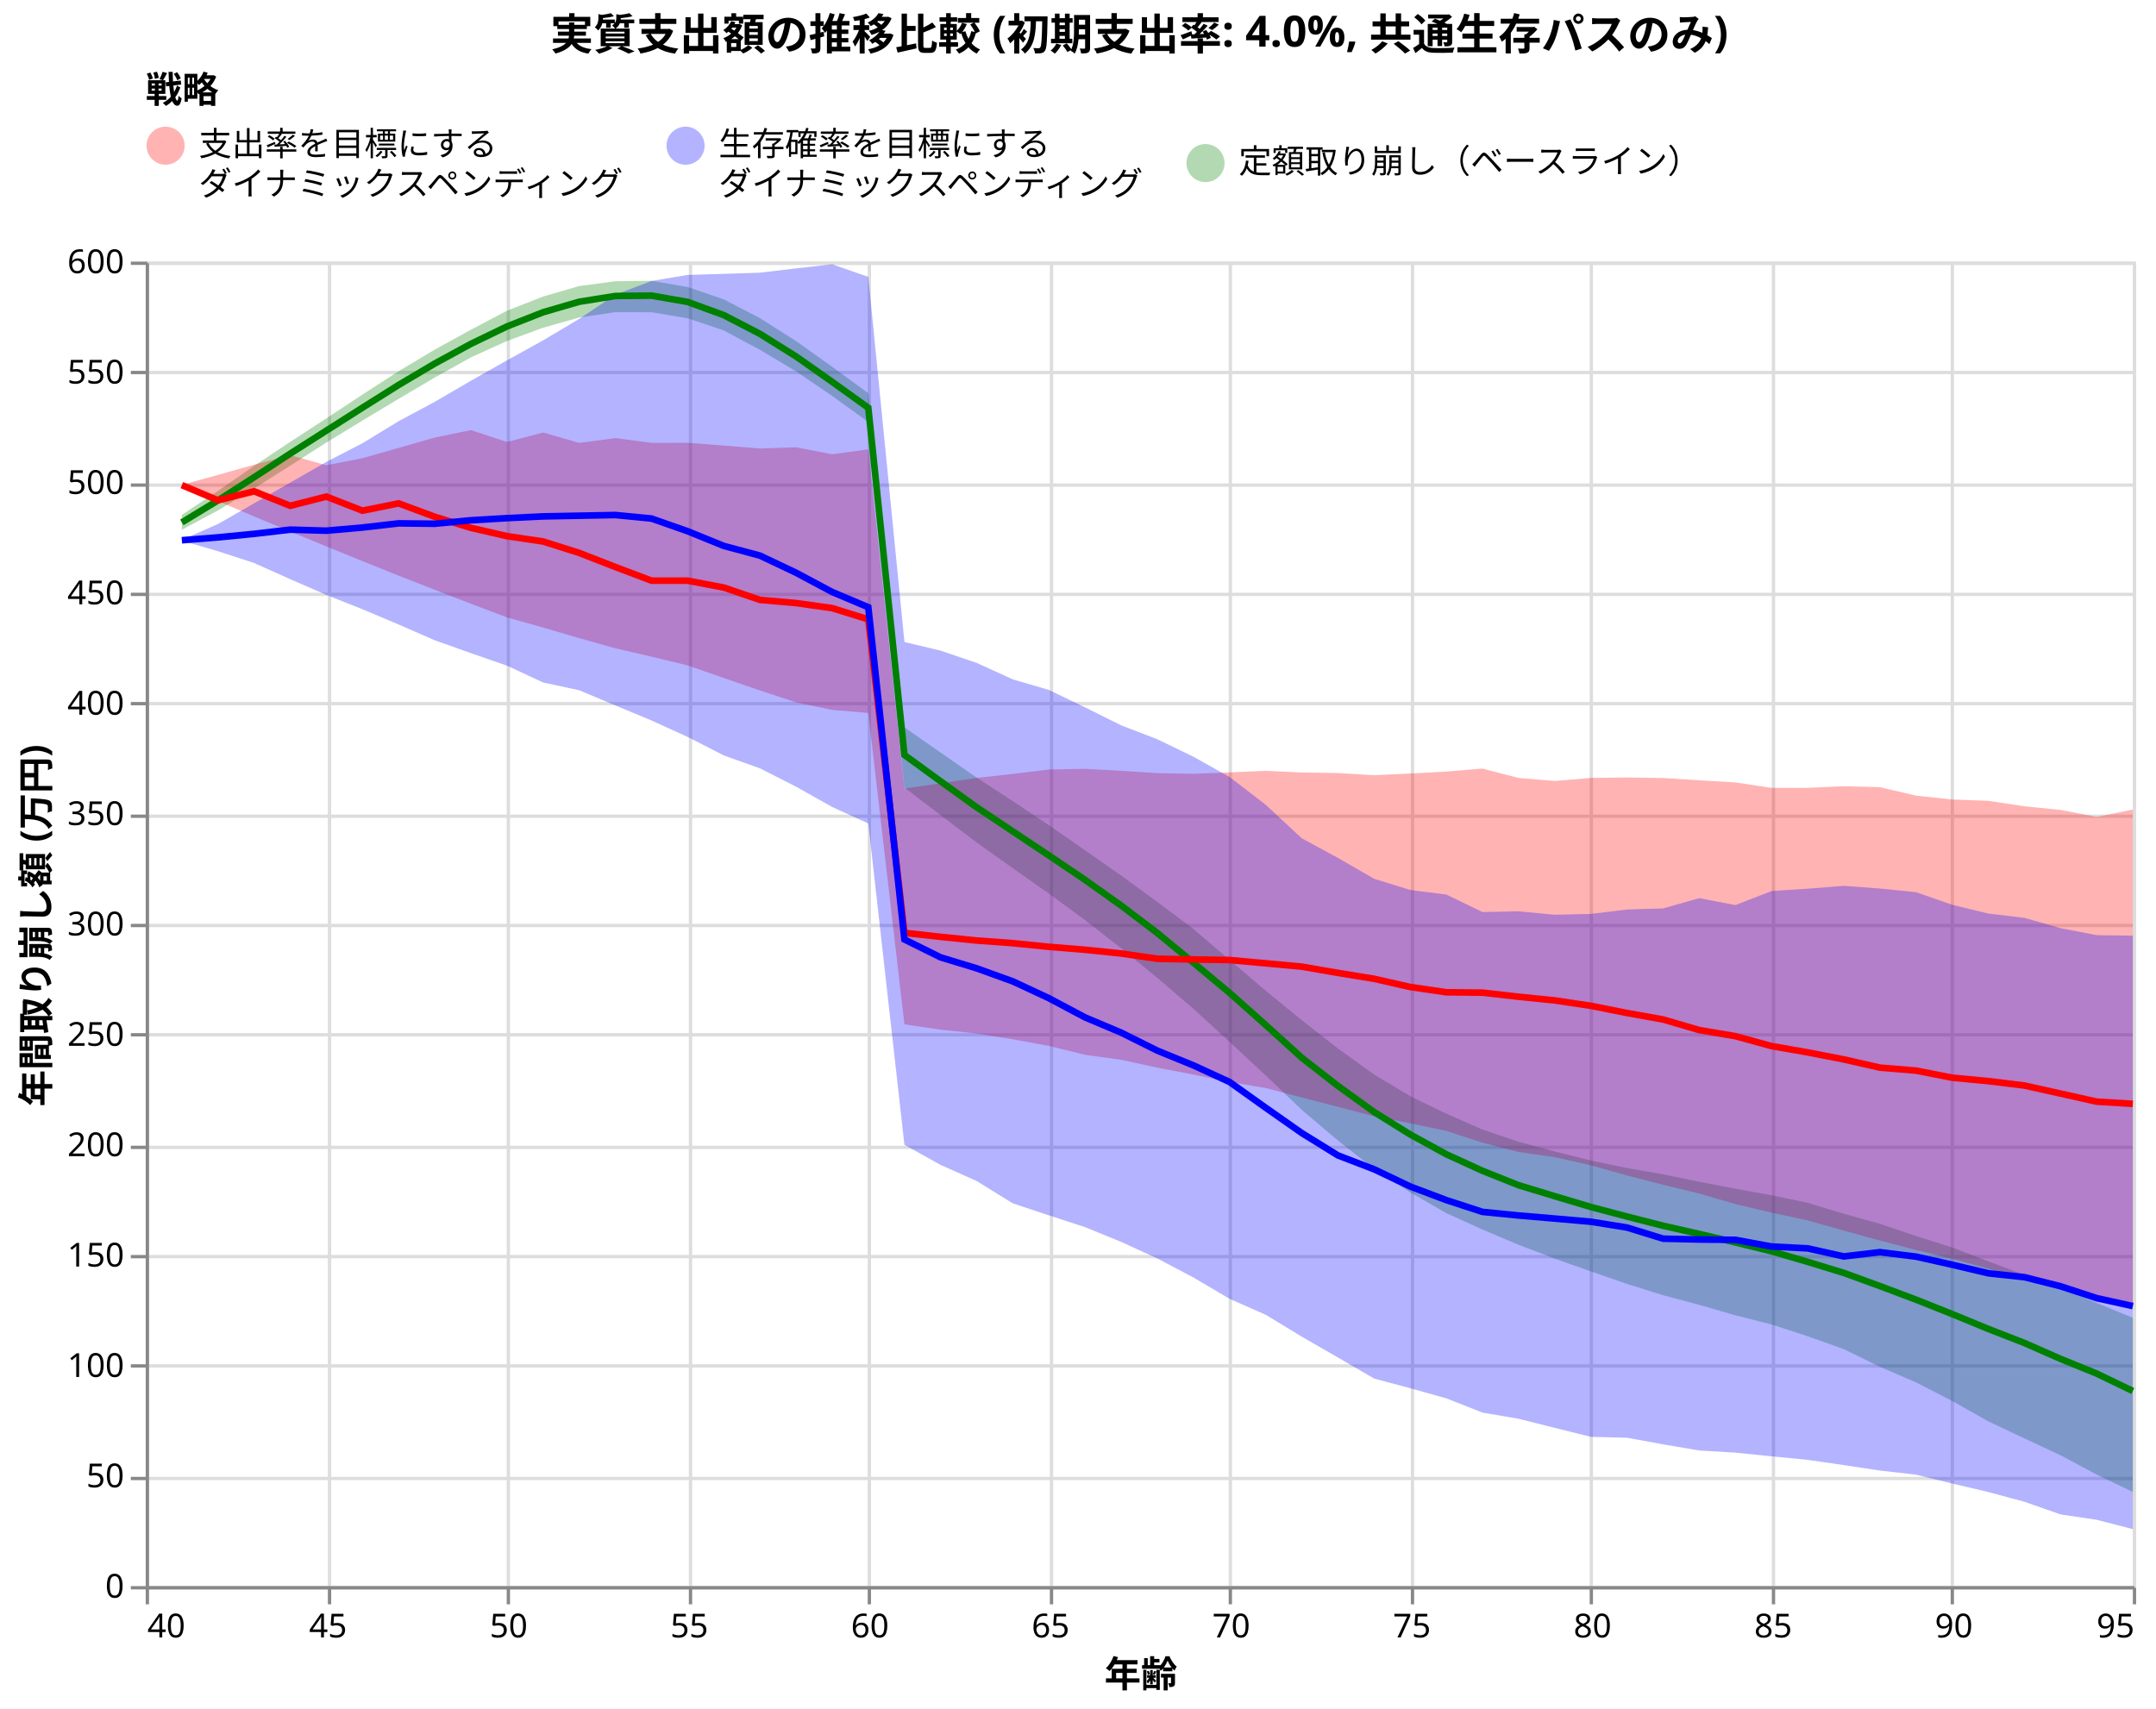
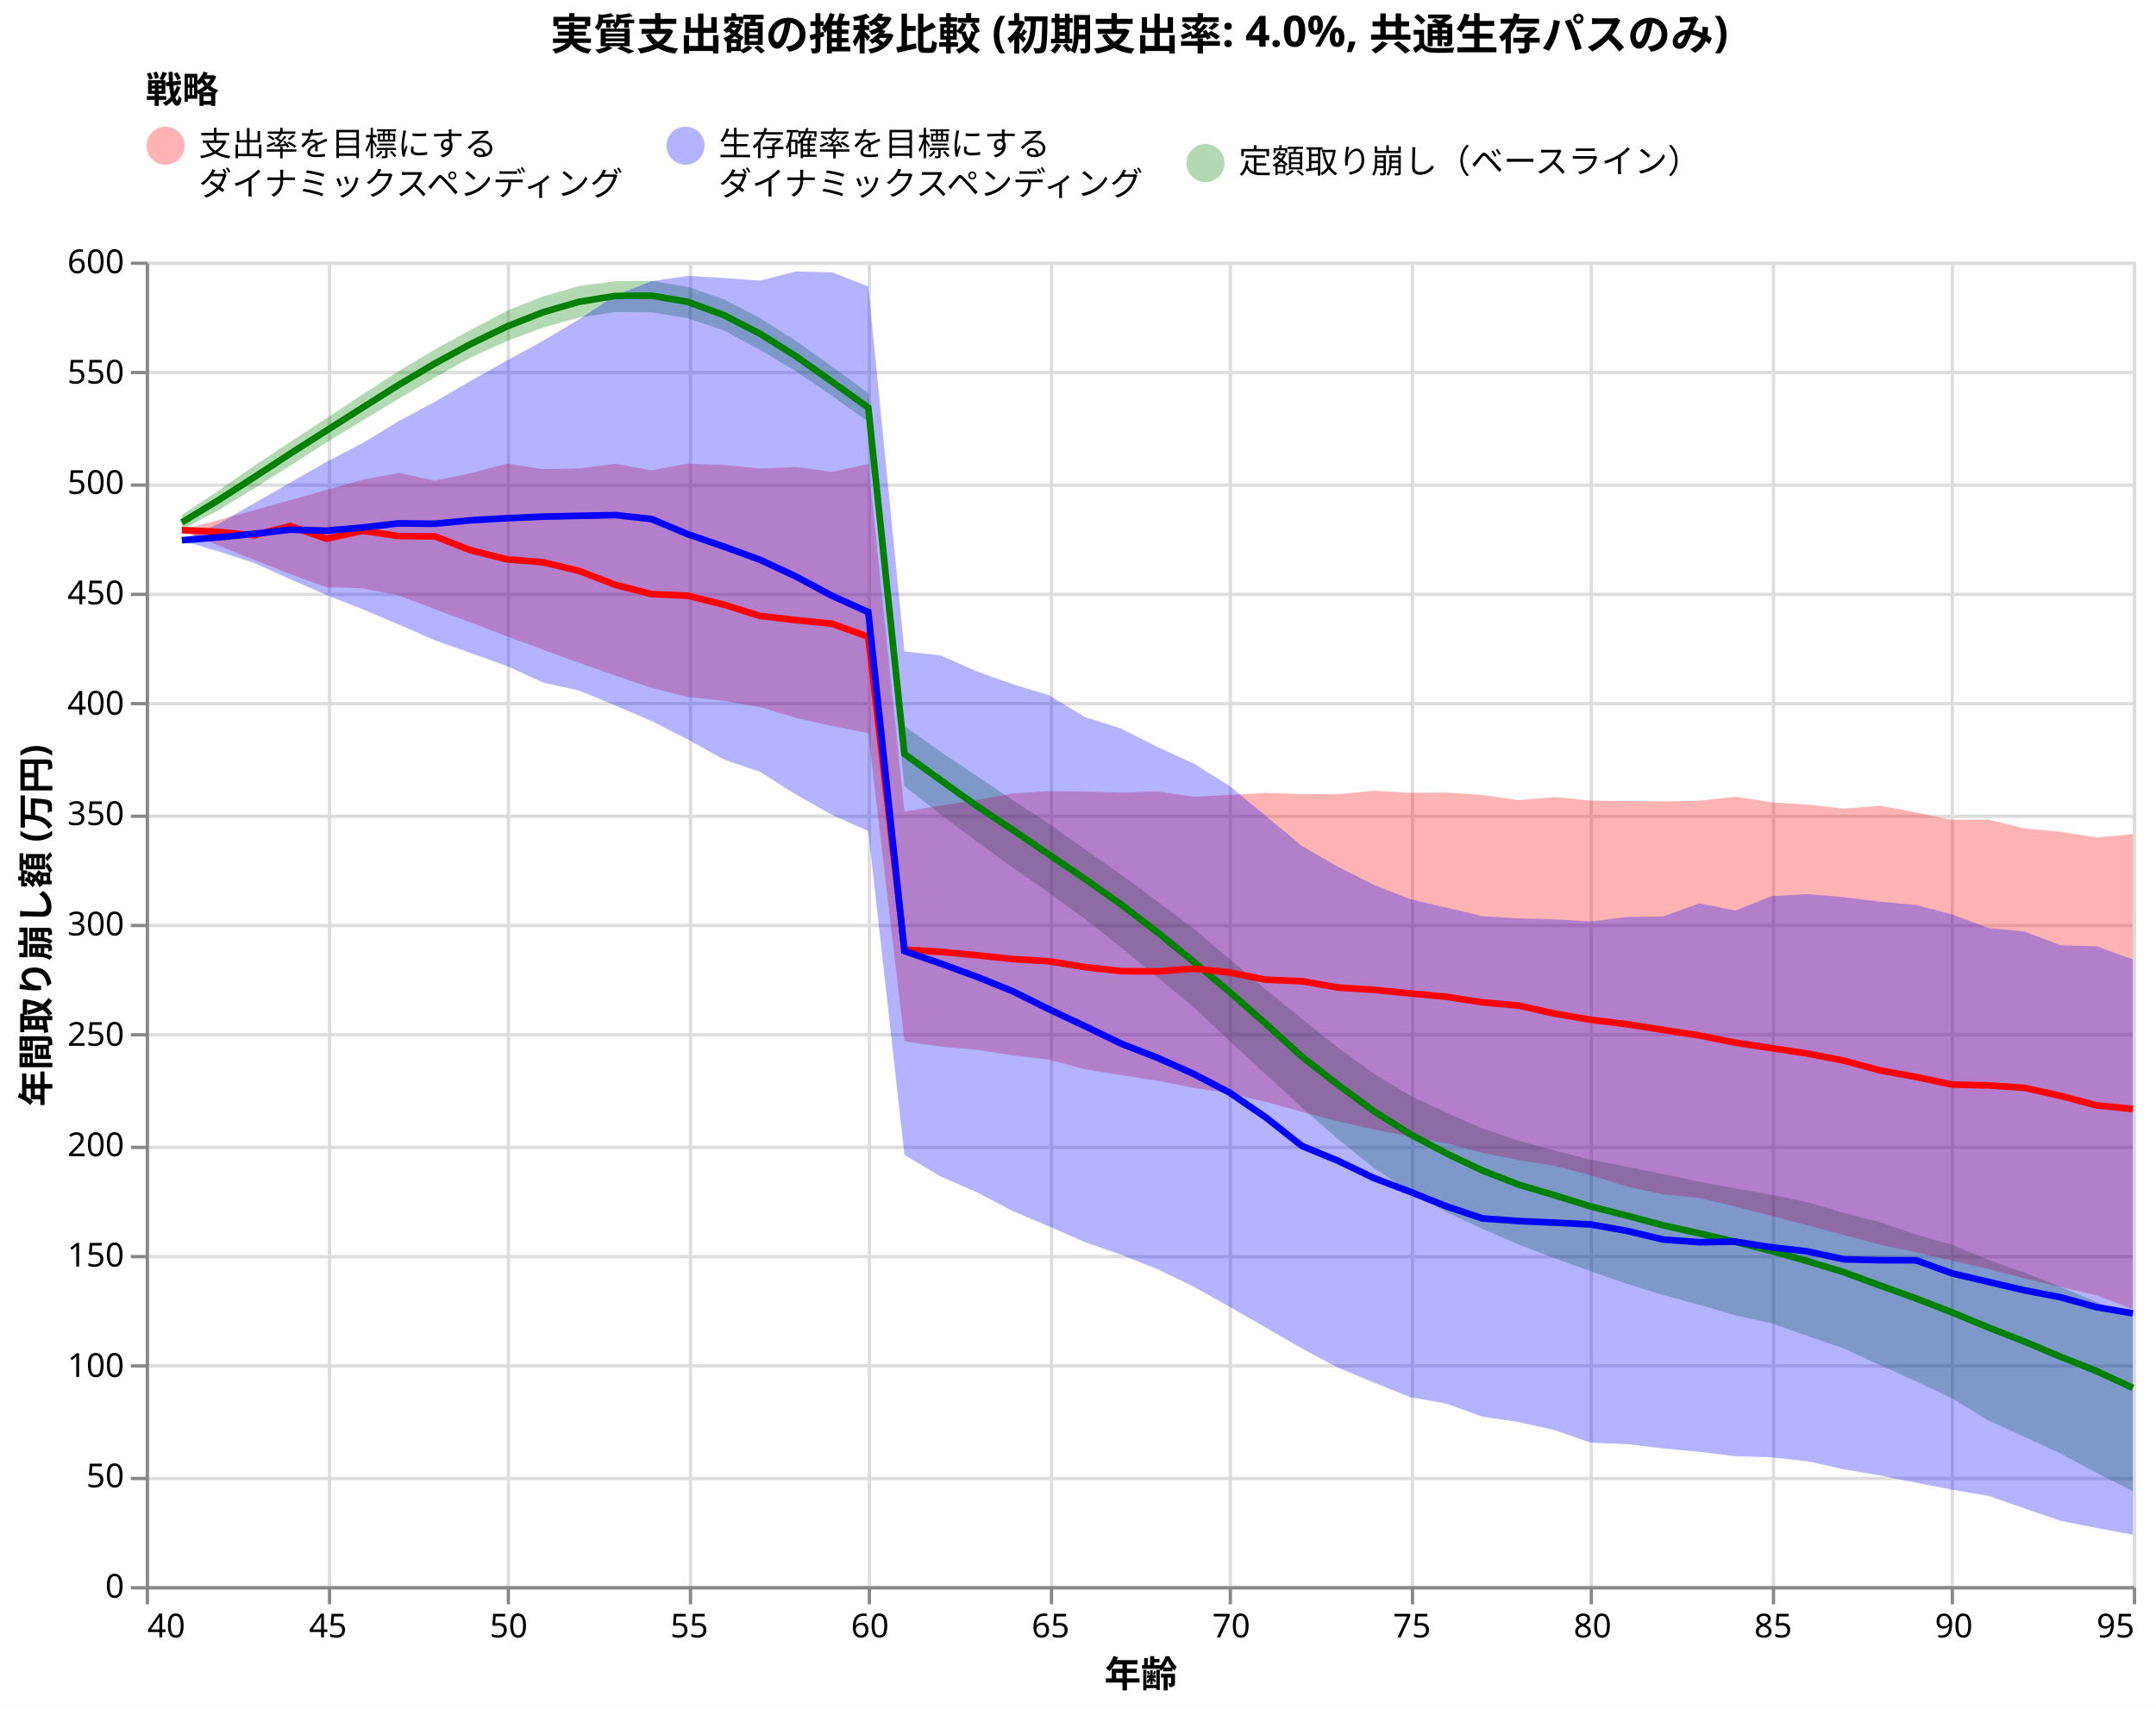
<svg xmlns="http://www.w3.org/2000/svg" version="1.1" class="marks" width="651" height="516" viewBox="0 0 651 516">
  <rect width="651" height="516" fill="white" />
  <g fill="none" stroke-miterlimit="10" transform="translate(44,79)">
    <g class="mark-group role-frame root" role="graphics-object" aria-roledescription="group mark container">
      <g transform="translate(0,0)">
        <path class="background" aria-hidden="true" d="M0.5,0.5h600v400h-600Z" stroke="#ddd" />
        <g>
          <g class="mark-group role-axis" aria-hidden="true">
            <g transform="translate(0.5,400.5)">
              <path class="background" aria-hidden="true" d="M0,0h0v0h0Z" pointer-events="none" />
              <g>
                <g class="mark-rule role-axis-grid" pointer-events="none">
                  <line transform="translate(0,-400)" x2="0" y2="400" stroke="#ddd" stroke-width="1" opacity="1" />
                  <line transform="translate(55,-400)" x2="0" y2="400" stroke="#ddd" stroke-width="1" opacity="1" />
                  <line transform="translate(109,-400)" x2="0" y2="400" stroke="#ddd" stroke-width="1" opacity="1" />
                  <line transform="translate(164,-400)" x2="0" y2="400" stroke="#ddd" stroke-width="1" opacity="1" />
                  <line transform="translate(218,-400)" x2="0" y2="400" stroke="#ddd" stroke-width="1" opacity="1" />
                  <line transform="translate(273,-400)" x2="0" y2="400" stroke="#ddd" stroke-width="1" opacity="1" />
                  <line transform="translate(327,-400)" x2="0" y2="400" stroke="#ddd" stroke-width="1" opacity="1" />
                  <line transform="translate(382,-400)" x2="0" y2="400" stroke="#ddd" stroke-width="1" opacity="1" />
                  <line transform="translate(436,-400)" x2="0" y2="400" stroke="#ddd" stroke-width="1" opacity="1" />
                  <line transform="translate(491,-400)" x2="0" y2="400" stroke="#ddd" stroke-width="1" opacity="1" />
                  <line transform="translate(545,-400)" x2="0" y2="400" stroke="#ddd" stroke-width="1" opacity="1" />
                  <line transform="translate(600,-400)" x2="0" y2="400" stroke="#ddd" stroke-width="1" opacity="1" />
                </g>
              </g>
              <path class="foreground" aria-hidden="true" d="" pointer-events="none" display="none" />
            </g>
          </g>
          <g class="mark-group role-axis" aria-hidden="true">
            <g transform="translate(0.5,0.5)">
              <path class="background" aria-hidden="true" d="M0,0h0v0h0Z" pointer-events="none" />
              <g>
                <g class="mark-rule role-axis-grid" pointer-events="none">
                  <line transform="translate(0,400)" x2="600" y2="0" stroke="#ddd" stroke-width="1" opacity="1" />
                  <line transform="translate(0,367)" x2="600" y2="0" stroke="#ddd" stroke-width="1" opacity="1" />
                  <line transform="translate(0,333)" x2="600" y2="0" stroke="#ddd" stroke-width="1" opacity="1" />
                  <line transform="translate(0,300)" x2="600" y2="0" stroke="#ddd" stroke-width="1" opacity="1" />
                  <line transform="translate(0,267)" x2="600" y2="0" stroke="#ddd" stroke-width="1" opacity="1" />
                  <line transform="translate(0,233)" x2="600" y2="0" stroke="#ddd" stroke-width="1" opacity="1" />
                  <line transform="translate(0,200)" x2="600" y2="0" stroke="#ddd" stroke-width="1" opacity="1" />
                  <line transform="translate(0,167)" x2="600" y2="0" stroke="#ddd" stroke-width="1" opacity="1" />
                  <line transform="translate(0,133)" x2="600" y2="0" stroke="#ddd" stroke-width="1" opacity="1" />
                  <line transform="translate(0,100)" x2="600" y2="0" stroke="#ddd" stroke-width="1" opacity="1" />
                  <line transform="translate(0,67)" x2="600" y2="0" stroke="#ddd" stroke-width="1" opacity="1" />
                  <line transform="translate(0,33)" x2="600" y2="0" stroke="#ddd" stroke-width="1" opacity="1" />
                  <line transform="translate(0,0)" x2="600" y2="0" stroke="#ddd" stroke-width="1" opacity="1" />
                </g>
              </g>
              <path class="foreground" aria-hidden="true" d="" pointer-events="none" display="none" />
            </g>
          </g>
          <g class="mark-group role-axis" role="graphics-symbol" aria-roledescription="axis" aria-label="X-axis titled '年齢' for a linear scale with values from 40 to 95">
            <g transform="translate(0.5,400.5)">
              <path class="background" aria-hidden="true" d="M0,0h0v0h0Z" pointer-events="none" />
              <g>
                <g class="mark-rule role-axis-tick" pointer-events="none">
                  <line transform="translate(0,0)" x2="0" y2="5" stroke="#888" stroke-width="1" opacity="1" />
                  <line transform="translate(55,0)" x2="0" y2="5" stroke="#888" stroke-width="1" opacity="1" />
                  <line transform="translate(109,0)" x2="0" y2="5" stroke="#888" stroke-width="1" opacity="1" />
                  <line transform="translate(164,0)" x2="0" y2="5" stroke="#888" stroke-width="1" opacity="1" />
                  <line transform="translate(218,0)" x2="0" y2="5" stroke="#888" stroke-width="1" opacity="1" />
                  <line transform="translate(273,0)" x2="0" y2="5" stroke="#888" stroke-width="1" opacity="1" />
                  <line transform="translate(327,0)" x2="0" y2="5" stroke="#888" stroke-width="1" opacity="1" />
                  <line transform="translate(382,0)" x2="0" y2="5" stroke="#888" stroke-width="1" opacity="1" />
                  <line transform="translate(436,0)" x2="0" y2="5" stroke="#888" stroke-width="1" opacity="1" />
                  <line transform="translate(491,0)" x2="0" y2="5" stroke="#888" stroke-width="1" opacity="1" />
                  <line transform="translate(545,0)" x2="0" y2="5" stroke="#888" stroke-width="1" opacity="1" />
                  <line transform="translate(600,0)" x2="0" y2="5" stroke="#888" stroke-width="1" opacity="1" />
                </g>
                <g class="mark-text role-axis-label" pointer-events="none">
                  <text text-anchor="start" transform="translate(0,15)" font-family="sans-serif" font-size="10px" fill="#000" opacity="1">40</text>
                  <text text-anchor="middle" transform="translate(54.54545,15)" font-family="sans-serif" font-size="10px" fill="#000" opacity="1">45</text>
                  <text text-anchor="middle" transform="translate(109.0909,15)" font-family="sans-serif" font-size="10px" fill="#000" opacity="1">50</text>
                  <text text-anchor="middle" transform="translate(163.6364,15)" font-family="sans-serif" font-size="10px" fill="#000" opacity="1">55</text>
                  <text text-anchor="middle" transform="translate(218.1818,15)" font-family="sans-serif" font-size="10px" fill="#000" opacity="1">60</text>
                  <text text-anchor="middle" transform="translate(272.7273,15)" font-family="sans-serif" font-size="10px" fill="#000" opacity="1">65</text>
                  <text text-anchor="middle" transform="translate(327.2727,15)" font-family="sans-serif" font-size="10px" fill="#000" opacity="1">70</text>
                  <text text-anchor="middle" transform="translate(381.8182,15)" font-family="sans-serif" font-size="10px" fill="#000" opacity="1">75</text>
                  <text text-anchor="middle" transform="translate(436.3636,15)" font-family="sans-serif" font-size="10px" fill="#000" opacity="1">80</text>
                  <text text-anchor="middle" transform="translate(490.9091,15)" font-family="sans-serif" font-size="10px" fill="#000" opacity="1">85</text>
                  <text text-anchor="middle" transform="translate(545.4545,15)" font-family="sans-serif" font-size="10px" fill="#000" opacity="1">90</text>
                  <text text-anchor="end" transform="translate(600,15)" font-family="sans-serif" font-size="10px" fill="#000" opacity="1">95</text>
                </g>
                <g class="mark-rule role-axis-domain" pointer-events="none">
                  <line transform="translate(0,0)" x2="600" y2="0" stroke="#888" stroke-width="1" opacity="1" />
                </g>
                <g class="mark-text role-axis-title" pointer-events="none">
                  <text text-anchor="middle" transform="translate(300,30)" font-family="sans-serif" font-size="11px" font-weight="bold" fill="#000" opacity="1">年齢</text>
                </g>
              </g>
              <path class="foreground" aria-hidden="true" d="" pointer-events="none" display="none" />
            </g>
          </g>
          <g class="mark-group role-axis" role="graphics-symbol" aria-roledescription="axis" aria-label="Y-axis titled '年間取り崩し額 (万円)' for a linear scale with values from 0 to 600">
            <g transform="translate(0.5,0.5)">
              <path class="background" aria-hidden="true" d="M0,0h0v0h0Z" pointer-events="none" />
              <g>
                <g class="mark-rule role-axis-tick" pointer-events="none">
                  <line transform="translate(0,400)" x2="-5" y2="0" stroke="#888" stroke-width="1" opacity="1" />
                  <line transform="translate(0,367)" x2="-5" y2="0" stroke="#888" stroke-width="1" opacity="1" />
                  <line transform="translate(0,333)" x2="-5" y2="0" stroke="#888" stroke-width="1" opacity="1" />
                  <line transform="translate(0,300)" x2="-5" y2="0" stroke="#888" stroke-width="1" opacity="1" />
                  <line transform="translate(0,267)" x2="-5" y2="0" stroke="#888" stroke-width="1" opacity="1" />
                  <line transform="translate(0,233)" x2="-5" y2="0" stroke="#888" stroke-width="1" opacity="1" />
                  <line transform="translate(0,200)" x2="-5" y2="0" stroke="#888" stroke-width="1" opacity="1" />
                  <line transform="translate(0,167)" x2="-5" y2="0" stroke="#888" stroke-width="1" opacity="1" />
                  <line transform="translate(0,133)" x2="-5" y2="0" stroke="#888" stroke-width="1" opacity="1" />
                  <line transform="translate(0,100)" x2="-5" y2="0" stroke="#888" stroke-width="1" opacity="1" />
                  <line transform="translate(0,67)" x2="-5" y2="0" stroke="#888" stroke-width="1" opacity="1" />
                  <line transform="translate(0,33)" x2="-5" y2="0" stroke="#888" stroke-width="1" opacity="1" />
                  <line transform="translate(0,0)" x2="-5" y2="0" stroke="#888" stroke-width="1" opacity="1" />
                </g>
                <g class="mark-text role-axis-label" pointer-events="none">
                  <text text-anchor="end" transform="translate(-7,403)" font-family="sans-serif" font-size="10px" fill="#000" opacity="1">0</text>
                  <text text-anchor="end" transform="translate(-7,369.6667)" font-family="sans-serif" font-size="10px" fill="#000" opacity="1">50</text>
                  <text text-anchor="end" transform="translate(-7,336.3333)" font-family="sans-serif" font-size="10px" fill="#000" opacity="1">100</text>
                  <text text-anchor="end" transform="translate(-7,303)" font-family="sans-serif" font-size="10px" fill="#000" opacity="1">150</text>
                  <text text-anchor="end" transform="translate(-7,269.6667)" font-family="sans-serif" font-size="10px" fill="#000" opacity="1">200</text>
                  <text text-anchor="end" transform="translate(-7,236.3333)" font-family="sans-serif" font-size="10px" fill="#000" opacity="1">250</text>
                  <text text-anchor="end" transform="translate(-7,203)" font-family="sans-serif" font-size="10px" fill="#000" opacity="1">300</text>
                  <text text-anchor="end" transform="translate(-7,169.6667)" font-family="sans-serif" font-size="10px" fill="#000" opacity="1">350</text>
                  <text text-anchor="end" transform="translate(-7,136.3333)" font-family="sans-serif" font-size="10px" fill="#000" opacity="1">400</text>
                  <text text-anchor="end" transform="translate(-7,103)" font-family="sans-serif" font-size="10px" fill="#000" opacity="1">450</text>
                  <text text-anchor="end" transform="translate(-7,69.66667)" font-family="sans-serif" font-size="10px" fill="#000" opacity="1">500</text>
                  <text text-anchor="end" transform="translate(-7,36.33333)" font-family="sans-serif" font-size="10px" fill="#000" opacity="1">550</text>
                  <text text-anchor="end" transform="translate(-7,3)" font-family="sans-serif" font-size="10px" fill="#000" opacity="1">600</text>
                </g>
                <g class="mark-rule role-axis-domain" pointer-events="none">
                  <line transform="translate(0,400)" x2="0" y2="-400" stroke="#888" stroke-width="1" opacity="1" />
                </g>
                <g class="mark-text role-axis-title" pointer-events="none">
                  <text text-anchor="middle" transform="translate(-27.68457,200) rotate(-90) translate(0,-2)" font-family="sans-serif" font-size="11px" font-weight="bold" fill="#000" opacity="1">年間取り崩し額 (万円)</text>
                </g>
              </g>
              <path class="foreground" aria-hidden="true" d="" pointer-events="none" display="none" />
            </g>
          </g>
          <g class="mark-group role-scope layer_0_pathgroup" role="graphics-object" aria-roledescription="group mark container">
            <g transform="translate(0,0)">
              <path class="background" aria-hidden="true" d="M0,0h600v400h-600Z" />
              <g>
                <g class="mark-area role-mark layer_0_marks" role="graphics-object" aria-roledescription="area mark container">
-                   <path aria-label="年齢: 41; 年間取り崩し額 (万円): 478.536350223; spend75p: 485.250710233; 戦略: 定額取り崩し（ベースライン）" role="graphics-symbol" aria-roledescription="area mark" d="M10.909,80.976L21.818,75.146L32.727,68.514L43.636,61.635L54.545,54.647L65.455,48.003L76.364,41.453L87.273,35.016L98.182,28.933L109.091,23.98L120,19.968L130.909,16.877L141.818,15.272L152.727,15.3L163.636,17.112L174.545,20.792L185.455,26.64L196.364,33.152L207.273,40.569L218.182,48.454L229.091,158.822L240,167.155L250.909,175.429L261.818,183.185L272.727,190.865L283.636,198.855L294.545,207.372L305.455,216.308L316.364,225.647L327.273,235.629L338.182,245.786L349.091,256.196L360,265.446L370.909,273.988L381.818,281.104L392.727,287.369L403.636,292.318L414.545,296.934L425.455,301.096L436.364,304.961L447.273,308.738L458.182,312.153L469.091,315.058L480,318.22L490.909,320.982L501.818,324.543L512.727,328.423L523.636,333.773L534.545,338.47L545.455,344.093L556.364,350.244L567.273,355.391L578.182,360.48L589.091,366.32L600,371.555L600,318.959L589.091,314.476L578.182,310.038L567.273,306.046L556.364,301.925L545.455,297.735L534.545,294.288L523.636,290.591L512.727,287.552L501.818,284.245L490.909,281.971L480,280.004L469.091,277.904L458.182,275.659L447.273,273.748L436.364,271.49L425.455,268.746L414.545,265.817L403.636,262.121L392.727,257.346L381.818,252.038L370.909,245.523L360,237.662L349.091,229.11L338.182,220.219L327.273,210.901L316.364,201.571L305.455,193.393L294.545,185.43L283.636,177.804L272.727,170.228L261.818,162.962L250.909,155.849L240,148.275L229.091,140.648L218.182,39.754L207.273,31.771L196.364,23.997L185.455,17.074L174.545,11.411L163.636,7.679L152.727,5.796L141.818,5.928L130.909,7.374L120,10.546L109.091,14.84L98.182,20.585L87.273,26.573L76.364,33.105L65.455,40.15L54.545,47.344L43.636,54.44L32.727,61.689L21.818,69.256L10.909,76.5Z" fill="green" opacity="0.3" />
+                   <path aria-label="年齢: 41; 年間取り崩し額 (万円): 478.536350223; spend75p: 485.250710233; 戦略: 定額取り崩し（ベースライン）" role="graphics-symbol" aria-roledescription="area mark" d="M10.909,80.976L21.818,75.146L32.727,68.514L43.636,61.635L54.545,54.647L65.455,48.003L76.364,41.453L87.273,35.016L98.182,28.933L109.091,23.979L120,19.939L130.909,16.875L141.818,15.253L152.727,15.287L163.636,17.072L174.545,20.781L185.455,26.627L196.364,33.15L207.273,40.54L218.182,48.418L229.091,158.407L240,166.946L250.909,175.141L261.818,183.037L272.727,190.628L283.636,198.539L294.545,207.184L305.455,216.073L316.364,225.117L327.273,235.38L338.182,245.411L349.091,255.518L360,264.98L370.909,273.819L381.818,280.956L392.727,287.027L403.636,292.116L414.545,296.853L425.455,301.01L436.364,304.946L447.273,308.704L458.182,312.117L469.091,315.058L480,318.215L490.909,320.634L501.818,324.483L512.727,328.234L523.636,333.268L534.545,338.138L545.455,343.339L556.364,349.952L567.273,354.928L578.182,359.959L589.091,365.828L600,371.348L600,318.692L589.091,314.217L578.182,309.634L567.273,305.32L556.364,301.451L545.455,296.924L534.545,293.802L523.636,290.106L512.727,287.332L501.818,284.076L490.909,281.796L480,279.925L469.091,277.89L458.182,275.565L447.273,273.362L436.364,271.209L425.455,268.482L414.545,265.497L403.636,261.811L392.727,257.058L381.818,251.877L370.909,245.286L360,237.424L349.091,228.681L338.182,219.855L327.273,210.638L316.364,201.372L305.455,193.211L294.545,185.176L283.636,177.535L272.727,169.776L261.818,162.615L250.909,155.31L240,148.012L229.091,140.244L218.182,39.715L207.273,31.742L196.364,23.977L185.455,17.067L174.545,11.395L163.636,7.666L152.727,5.8L141.818,5.915L130.909,7.376L120,10.495L109.091,14.835L98.182,20.585L87.273,26.573L76.364,33.105L65.455,40.15L54.545,47.344L43.636,54.44L32.727,61.689L21.818,69.256L10.909,76.5Z" fill="green" opacity="0.3" />
                </g>
              </g>
              <path class="foreground" aria-hidden="true" d="" display="none" />
            </g>
            <g transform="translate(0,0)">
              <path class="background" aria-hidden="true" d="M0,0h600v400h-600Z" />
              <g>
                <g class="mark-area role-mark layer_0_marks" role="graphics-object" aria-roledescription="area mark container">
-                   <path aria-label="年齢: 41; 年間取り崩し額 (万円): 498.603906665; spend75p: 498.890347629; 戦略: 支出率を目標にする@ダイナミックスペンディング" role="graphics-symbol" aria-roledescription="area mark" d="M10.909,67.597L21.818,72.33L32.727,76.955L43.636,81.508L54.545,86.006L65.455,90.449L76.364,94.842L87.273,99.102L98.182,103.324L109.091,107.454L120,110.507L130.909,113.718L141.818,116.786L152.727,119.301L163.636,121.952L174.545,125.751L185.455,129.506L196.364,133.096L207.273,135.387L218.182,136.312L229.091,230.35L240,231.952L250.909,233.123L261.818,234.859L272.727,236.863L283.636,239.547L294.545,241.047L305.455,243.433L316.364,245.515L327.273,247.764L338.182,249.577L349.091,252.448L360,255.254L370.909,258.109L381.818,260.235L392.727,262.523L403.636,266.097L414.545,268.899L425.455,270.463L436.364,272.929L447.273,275.981L458.182,278.797L469.091,281.451L480,284.628L490.909,287.223L501.818,289.558L512.727,292.642L523.636,295.646L534.545,298.485L545.455,301.157L556.364,304.139L567.273,307.421L578.182,309.403L589.091,312.578L600,315.892L600,165.486L589.091,167.697L578.182,165.592L567.273,164.506L556.364,162.843L545.455,162.449L534.545,161.282L523.636,158.727L512.727,158.436L501.818,158.939L490.909,158.934L480,157.292L469.091,156.654L458.182,155.959L447.273,155.783L436.364,155.929L425.455,156.853L414.545,155.945L403.636,153.105L392.727,154.019L381.818,154.597L370.909,155.107L360,154.461L349.091,154.29L338.182,153.791L327.273,154.272L316.364,154.693L305.455,154.487L294.545,153.787L283.636,153.19L272.727,153.395L261.818,154.724L250.909,155.936L240,157.566L229.091,159.14L218.182,56.717L207.273,58.184L196.364,56.087L185.455,56.454L174.545,55.562L163.636,54.723L152.727,54.751L141.818,53.316L130.909,54.763L120,51.626L109.091,54.487L98.182,50.898L87.273,53.15L76.364,56.278L65.455,59.373L54.545,61.505L43.636,58.444L32.727,61.345L21.818,64.422L10.909,67.406Z" fill="red" opacity="0.3" />
+                   <path aria-label="年齢: 41; 年間取り崩し額 (万円): 478.203906665; spend75p: 478.490347629; 戦略: 支出率を目標にする@ダイナミックスペンディング" role="graphics-symbol" aria-roledescription="area mark" d="M10.909,81.197L21.818,85.679L32.727,90.057L43.636,94.366L54.545,98.321L65.455,98.675L76.364,100.812L87.273,104.957L98.182,109.026L109.091,113.175L120,117.208L130.909,121.185L141.818,125.047L152.727,128.754L163.636,131.481L174.545,132.659L185.455,134.524L196.364,137.837L207.273,140.248L218.182,142.413L229.091,235.433L240,237.062L250.909,238.023L261.818,239.687L272.727,241.031L283.636,243.944L294.545,245.67L305.455,247.399L316.364,249.516L327.273,251.137L338.182,253.77L349.091,256.766L360,259.668L370.909,262.103L381.818,264.297L392.727,266.283L403.636,269.15L414.545,271.348L425.455,273.104L436.364,275.943L447.273,279.335L458.182,281.695L469.091,282.801L480,285.363L490.909,288.191L501.818,291.077L512.727,293.948L523.636,296.861L534.545,299.182L545.455,301.741L556.364,304.212L567.273,307.081L578.182,309.653L589.091,312.199L600,316.381L600,172.885L589.091,173.916L578.182,172.201L567.273,171.204L556.364,168.521L545.455,168.602L534.545,166.341L523.636,164.323L512.727,165.195L501.818,164L490.909,163.274L480,161.619L469.091,162.807L458.182,163.04L447.273,162.908L436.364,162.798L425.455,161.698L414.545,162.663L403.636,161.108L392.727,160.339L381.818,160.452L370.909,159.813L360,160.828L349.091,160.81L338.182,160.489L327.273,161.046L316.364,161.624L305.455,160.015L294.545,160.37L283.636,160.034L272.727,159.911L261.818,160.584L250.909,162.627L240,164.263L229.091,166.129L218.182,61.136L207.273,63.494L196.364,62.052L185.455,62.486L174.545,61.435L163.636,61.046L152.727,63.037L141.818,61.063L130.909,62.48L120,62.689L109.091,60.993L98.182,63.917L87.273,66.164L76.364,63.818L65.455,65.898L54.545,68.969L43.636,72.045L32.727,75.082L21.818,78.087L10.909,81.006Z" fill="red" opacity="0.3" />
                </g>
              </g>
              <path class="foreground" aria-hidden="true" d="" display="none" />
            </g>
            <g transform="translate(0,0)">
              <path class="background" aria-hidden="true" d="M0,0h600v400h-600Z" />
              <g>
                <g class="mark-area role-mark layer_0_marks" role="graphics-object" aria-roledescription="area mark container">
-                   <path aria-label="年齢: 41; 年間取り崩し額 (万円): 473.626015742; spend75p: 473.912456705; 戦略: 生存確率を目標にする@ダイナミックスペンディング" role="graphics-symbol" aria-roledescription="area mark" d="M10.909,84.249L21.818,87.469L32.727,91.016L43.636,95.908L54.545,100.664L65.455,104.989L76.364,109.593L87.273,114.358L98.182,118.241L109.091,122.033L120,127.11L130.909,129.459L141.818,134.041L152.727,138.584L163.636,143.55L174.545,149.134L185.455,153.025L196.364,158.573L207.273,164.697L218.182,169.683L229.091,266.719L240,272.792L250.909,277.669L261.818,284.417L272.727,288.034L283.636,291.591L294.545,296.056L305.455,301.047L316.364,306.802L327.273,313.24L338.182,318.055L349.091,324.686L360,330.962L370.909,337.314L381.818,340.245L392.727,343.296L403.636,347.6L414.545,349.462L425.455,352.207L436.364,354.92L447.273,355.19L458.182,357.186L469.091,359.048L480,359.689L490.909,360.803L501.818,361.867L512.727,363.449L523.636,365.096L534.545,366.348L545.455,369.01L556.364,371.583L567.273,374.524L578.182,378.35L589.091,379.972L600,382.79L600,203.56L589.091,203.415L578.182,201.307L567.273,198.194L556.364,196.891L545.455,194.248L534.545,190.439L523.636,189.331L512.727,188.522L501.818,189.386L490.909,190.1L480,194.339L469.091,192.242L458.182,195.337L447.273,195.678L436.364,197.003L425.455,197.256L414.545,196.212L403.636,196.443L392.727,191.163L381.818,189.77L370.909,186.389L360,180.096L349.091,174.182L338.182,164.052L327.273,155.656L316.364,149.536L305.455,144.258L294.545,140.056L283.636,134.63L272.727,129.369L261.818,126.176L250.909,121.201L240,117.489L229.091,114.886L218.182,4.608L207.273,0.822L196.364,2.051L185.455,3.357L174.545,3.699L163.636,4.027L152.727,5.855L141.818,9.984L130.909,17.298L120,23.784L109.091,29.828L98.182,35.987L87.273,42.352L76.364,48.198L65.455,54.851L54.545,60.492L43.636,66.753L32.727,72.997L21.818,79.256L10.909,84.058Z" fill="blue" opacity="0.3" />
+                   <path aria-label="年齢: 41; 年間取り崩し額 (万円): 473.626015742; spend75p: 473.912456705; 戦略: 生存確率を目標にする@ダイナミックスペンディング" role="graphics-symbol" aria-roledescription="area mark" d="M10.909,84.249L21.818,87.469L32.727,91.016L43.636,95.908L54.545,100.664L65.455,104.989L76.364,109.593L87.273,114.358L98.182,118.241L109.091,122.14L120,127.139L130.909,129.554L141.818,134.045L152.727,138.751L163.636,144.321L174.545,150.375L185.455,154.067L196.364,160.965L207.273,167.104L218.182,171.981L229.091,269.796L240,276.285L250.909,281.039L261.818,286.748L272.727,291.373L283.636,296.142L294.545,299.938L305.455,304.274L316.364,309.525L327.273,315.643L338.182,321.907L349.091,328.206L360,334.033L370.909,338.556L381.818,342.938L392.727,344.905L403.636,348.855L414.545,350.459L425.455,352.912L436.364,356.678L447.273,357.128L458.182,358.412L469.091,359.439L480,360.768L490.909,361.104L501.818,362.305L512.727,364.709L523.636,366.569L534.545,368.764L545.455,370.886L556.364,372.74L567.273,376.54L578.182,380.285L589.091,382.438L600,384.48L600,210.744L589.091,206.78L578.182,206.47L567.273,202.32L556.364,201.237L545.455,197.172L534.545,194.297L523.636,193.315L512.727,191.946L501.818,191.016L490.909,191.629L480,196.004L469.091,193.806L458.182,197.789L447.273,197.922L436.364,199.305L425.455,198.639L414.545,198.355L403.636,197.684L392.727,195.092L381.818,192.55L370.909,188.251L360,182.774L349.091,176.468L338.182,167.399L327.273,158.355L316.364,151.564L305.455,146.574L294.545,141.043L283.636,137.559L272.727,130.969L261.818,127.622L250.909,123.748L240,118.911L229.091,117.727L218.182,7.531L207.273,3.258L196.364,2.953L185.455,5.761L174.545,4.948L163.636,4.329L152.727,5.916L141.818,10.218L130.909,17.399L120,23.906L109.091,29.871L98.182,35.987L87.273,42.352L76.364,48.198L65.455,54.851L54.545,60.492L43.636,66.753L32.727,72.997L21.818,79.256L10.909,84.058Z" fill="blue" opacity="0.3" />
                </g>
              </g>
              <path class="foreground" aria-hidden="true" d="" display="none" />
            </g>
          </g>
          <g class="mark-group role-scope layer_1_pathgroup" role="graphics-object" aria-roledescription="group mark container">
            <g transform="translate(0,0)">
              <path class="background" aria-hidden="true" d="M0,0h600v400h-600Z" />
              <g>
                <g class="mark-line role-mark layer_1_marks" role="graphics-object" aria-roledescription="line mark container">
-                   <path aria-label="年齢: 41; spend50p: 481.845245909; group_label: 定額取り崩し（ベースライン）" role="graphics-symbol" aria-roledescription="line mark" d="M10.909,78.77L21.818,72.125L32.727,65.133L43.636,57.99L54.545,51.044L65.455,44.115L76.364,37.255L87.273,30.794L98.182,24.848L109.091,19.584L120,15.295L130.909,12.122L141.818,10.382L152.727,10.282L163.636,12.181L174.545,16.165L185.455,21.817L196.364,28.644L207.273,36.315L218.182,44.161L229.091,149.005L240,156.943L250.909,164.803L261.818,172.076L272.727,179.351L283.636,186.723L294.545,194.482L305.455,202.767L316.364,211.752L327.273,220.841L338.182,230.557L349.091,240.45L360,248.949L370.909,256.823L381.818,263.61L392.727,269.593L403.636,274.583L414.545,278.938L425.455,282.249L436.364,285.507L447.273,288.395L458.182,291.172L469.091,293.652L480,296.207L490.909,298.886L501.818,302.071L512.727,305.413L523.636,309.39L534.545,313.496L545.455,317.842L556.364,322.331L567.273,326.58L578.182,331.382L589.091,335.818L600,341.081" stroke="green" stroke-width="2" />
+                   <path aria-label="年齢: 41; spend50p: 481.845245909; group_label: 定額取り崩し（ベースライン）" role="graphics-symbol" aria-roledescription="line mark" d="M10.909,78.77L21.818,72.125L32.727,65.133L43.636,57.99L54.545,51.044L65.455,44.115L76.364,37.255L87.273,30.794L98.182,24.848L109.091,19.583L120,15.277L130.909,12.123L141.818,10.362L152.727,10.292L163.636,12.147L174.545,16.159L185.455,21.756L196.364,28.606L207.273,36.306L218.182,44.121L229.091,148.712L240,156.576L250.909,164.395L261.818,171.643L272.727,179.084L283.636,186.466L294.545,194.169L305.455,202.525L316.364,211.402L327.273,220.57L338.182,230.177L349.091,240.087L360,248.619L370.909,256.625L381.818,263.53L392.727,269.32L403.636,274.506L414.545,278.75L425.455,281.98L436.364,285.357L447.273,288.138L458.182,291.042L469.091,293.475L480,296.034L490.909,298.804L501.818,301.888L512.727,305.193L523.636,309.213L534.545,313.125L545.455,317.365L556.364,321.884L567.273,326.138L578.182,330.732L589.091,335.083L600,340.127" stroke="green" stroke-width="2" />
                </g>
              </g>
              <path class="foreground" aria-hidden="true" d="" display="none" />
            </g>
            <g transform="translate(0,0)">
              <path class="background" aria-hidden="true" d="M0,0h600v400h-600Z" />
              <g>
                <g class="mark-line role-mark layer_1_marks" role="graphics-object" aria-roledescription="line mark container">
-                   <path aria-label="年齢: 41; spend50p: 498.745067292; group_label: 支出率を目標にする@ダイナミックスペンディング" role="graphics-symbol" aria-roledescription="line mark" d="M10.909,67.503L21.818,72.089L32.727,69.373L43.636,73.749L54.545,70.974L65.455,75.225L76.364,73.017L87.273,77.065L98.182,80.412L109.091,82.916L120,84.531L130.909,87.983L141.818,92.241L152.727,96.354L163.636,96.367L174.545,98.437L185.455,102.164L196.364,103.122L207.273,104.656L218.182,108.048L229.091,202.715L240,203.926L250.909,205.036L261.818,205.838L272.727,206.941L283.636,207.828L294.545,208.957L305.455,210.543L316.364,210.754L327.273,210.927L338.182,211.921L349.091,212.927L360,214.817L370.909,216.594L381.818,219.074L392.727,220.663L403.636,220.778L414.545,222.012L425.455,223.124L436.364,224.758L447.273,226.927L458.182,228.884L469.091,232.079L480,233.918L490.909,236.916L501.818,238.816L512.727,240.94L523.636,243.421L534.545,244.321L545.455,246.467L556.364,247.492L567.273,248.832L578.182,251.256L589.091,253.698L600,254.355" stroke="red" stroke-width="2" />
+                   <path aria-label="年齢: 41; spend50p: 478.345067292; group_label: 支出率を目標にする@ダイナミックスペンディング" role="graphics-symbol" aria-roledescription="line mark" d="M10.909,81.103L21.818,81.619L32.727,82.648L43.636,79.881L54.545,83.697L65.455,81.282L76.364,82.896L87.273,82.971L98.182,87.195L109.091,89.928L120,90.812L130.909,93.441L141.818,97.619L152.727,100.425L163.636,100.908L174.545,103.593L185.455,107.002L196.364,108.273L207.273,109.385L218.182,113.312L229.091,207.78L240,208.446L250.909,209.478L261.818,210.631L272.727,211.288L283.636,213.058L294.545,214.282L305.455,214.369L316.364,213.514L327.273,214.686L338.182,216.855L349.091,217.325L360,219.225L370.909,219.938L381.818,221.001L392.727,222.029L403.636,223.706L414.545,224.674L425.455,227.111L436.364,228.976L447.273,230.308L458.182,232.039L469.091,233.705L480,235.887L490.909,237.537L501.818,239.183L512.727,241.309L523.636,244.245L534.545,246.242L545.455,248.53L556.364,248.785L567.273,249.526L578.182,251.948L589.091,254.827L600,255.91" stroke="red" stroke-width="2" />
                </g>
              </g>
              <path class="foreground" aria-hidden="true" d="" display="none" />
            </g>
            <g transform="translate(0,0)">
              <path class="background" aria-hidden="true" d="M0,0h600v400h-600Z" />
              <g>
                <g class="mark-line role-mark layer_1_marks" role="graphics-object" aria-roledescription="line mark container">
-                   <path aria-label="年齢: 41; spend50p: 473.767176369; group_label: 生存確率を目標にする@ダイナミックスペンディング" role="graphics-symbol" aria-roledescription="line mark" d="M10.909,84.155L21.818,83.286L32.727,82.221L43.636,80.951L54.545,81.268L65.455,80.311L76.364,79.055L87.273,79.173L98.182,78.121L109.091,77.476L120,76.951L130.909,76.743L141.818,76.534L152.727,77.6L163.636,81.43L174.545,85.867L185.455,88.789L196.364,93.964L207.273,99.779L218.182,104.386L229.091,204.715L240,210.114L250.909,213.436L261.818,217.377L272.727,222.463L283.636,228.255L294.545,232.855L305.455,238.292L316.364,242.75L327.273,247.759L338.182,255.541L349.091,263.192L360,269.938L370.909,274.123L381.818,279.324L392.727,283.432L403.636,286.989L414.545,288.075L425.455,289.003L436.364,289.961L447.273,291.715L458.182,295.075L469.091,295.33L480,295.428L490.909,297.446L501.818,298.003L512.727,300.436L523.636,299.152L534.545,300.502L545.455,302.949L556.364,305.528L567.273,306.704L578.182,309.454L589.091,313.033L600,315.438" stroke="blue" stroke-width="2" />
+                   <path aria-label="年齢: 41; spend50p: 473.767176369; group_label: 生存確率を目標にする@ダイナミックスペンディング" role="graphics-symbol" aria-roledescription="line mark" d="M10.909,84.155L21.818,83.286L32.727,82.221L43.636,80.951L54.545,81.268L65.455,80.311L76.364,79.055L87.273,79.173L98.182,78.121L109.091,77.501L120,77.024L130.909,76.782L141.818,76.556L152.727,77.749L163.636,82.322L174.545,86.059L185.455,90.043L196.364,95.119L207.273,100.958L218.182,105.85L229.091,208.216L240,211.976L250.909,215.963L261.818,220.375L272.727,225.791L283.636,230.91L294.545,236.187L305.455,240.435L316.364,245.304L327.273,250.963L338.182,258.435L349.091,267.073L360,271.55L370.909,276.805L381.818,280.932L392.727,285.307L403.636,288.962L414.545,289.761L425.455,290.238L436.364,290.791L447.273,292.727L458.182,295.33L469.091,296.144L480,295.972L490.909,297.679L501.818,298.922L512.727,301.303L523.636,301.58L534.545,301.607L545.455,305.558L556.364,308.115L567.273,310.668L578.182,312.775L589.091,315.782L600,317.629" stroke="blue" stroke-width="2" />
                </g>
              </g>
              <path class="foreground" aria-hidden="true" d="" display="none" />
            </g>
          </g>
          <g class="mark-group role-legend" role="graphics-symbol" aria-roledescription="legend" aria-label="Symbol legend titled '戦略' for fill color and stroke color with 3 values: 支出率を目標にする@ダイナミックスペンディング, 生存確率を目標にする@ダイナミックスペンディング, 定額取り崩し（ベースライン）">
            <g transform="translate(0,-57)">
              <path class="background" aria-hidden="true" d="M0,0h470v39h-470Z" pointer-events="none" />
              <g>
                <g class="mark-group role-legend-entry">
                  <g transform="translate(0,16)">
                    <path class="background" aria-hidden="true" d="M0,0h0v0h0Z" pointer-events="none" />
                    <g>
                      <g class="mark-group role-scope" role="graphics-object" aria-roledescription="group mark container">
                        <g transform="translate(0,0)">
                          <path class="background" aria-hidden="true" d="M0,0h146v23h-146Z" pointer-events="none" opacity="1" />
                          <g>
                            <g class="mark-symbol role-legend-symbol" pointer-events="none">
                              <path transform="translate(6,6)" d="M5,0A5,5,0,1,1,-5,0A5,5,0,1,1,5,0" fill="red" stroke="red" stroke-width="1.5" opacity="0.3" />
                            </g>
                            <g class="mark-text role-legend-label" pointer-events="none">
                              <text text-anchor="start" transform="translate(16,9)" font-family="sans-serif" font-size="10px" fill="#000" opacity="1">
                                <tspan>支出率を目標にする</tspan>
                                <tspan x="0" dy="12">ダイナミックスペンディング</tspan>
                              </text>
                            </g>
                          </g>
                          <path class="foreground" aria-hidden="true" d="" pointer-events="none" display="none" />
                        </g>
                        <g transform="translate(157,0)">
                          <path class="background" aria-hidden="true" d="M0,0h146v23h-146Z" pointer-events="none" opacity="1" />
                          <g>
                            <g class="mark-symbol role-legend-symbol" pointer-events="none">
                              <path transform="translate(6,6)" d="M5,0A5,5,0,1,1,-5,0A5,5,0,1,1,5,0" fill="blue" stroke="blue" stroke-width="1.5" opacity="0.3" />
                            </g>
                            <g class="mark-text role-legend-label" pointer-events="none">
                              <text text-anchor="start" transform="translate(16,9)" font-family="sans-serif" font-size="10px" fill="#000" opacity="1">
                                <tspan>生存確率を目標にする</tspan>
                                <tspan x="0" dy="12">ダイナミックスペンディング</tspan>
                              </text>
                            </g>
                          </g>
                          <path class="foreground" aria-hidden="true" d="" pointer-events="none" display="none" />
                        </g>
                        <g transform="translate(314,5.25)">
                          <path class="background" aria-hidden="true" d="M0,0h156v12.5h-156Z" pointer-events="none" opacity="1" />
                          <g>
                            <g class="mark-symbol role-legend-symbol" pointer-events="none">
                              <path transform="translate(6,6)" d="M5,0A5,5,0,1,1,-5,0A5,5,0,1,1,5,0" fill="green" stroke="green" stroke-width="1.5" opacity="0.3" />
                            </g>
                            <g class="mark-text role-legend-label" pointer-events="none">
                              <text text-anchor="start" transform="translate(16,9)" font-family="sans-serif" font-size="10px" fill="#000" opacity="1">定額取り崩し（ベースライン）</text>
                            </g>
                          </g>
                          <path class="foreground" aria-hidden="true" d="" pointer-events="none" display="none" />
                        </g>
                      </g>
                    </g>
                    <path class="foreground" aria-hidden="true" d="" pointer-events="none" display="none" />
                  </g>
                </g>
                <g class="mark-text role-legend-title" pointer-events="none">
                  <text text-anchor="start" transform="translate(0,9)" font-family="sans-serif" font-size="11px" font-weight="bold" fill="#000" opacity="1">戦略</text>
                </g>
              </g>
              <path class="foreground" aria-hidden="true" d="" pointer-events="none" display="none" />
            </g>
          </g>
          <g class="mark-group role-title">
            <g transform="translate(300,-74)">
              <path class="background" aria-hidden="true" d="M0,0h0v0h0Z" pointer-events="none" />
              <g>
                <g class="mark-text role-title-text" role="graphics-symbol" aria-roledescription="title" aria-label="Title text '実質支出額の推移比較 (初期支出率: 4.0%, 共通生存パスのみ)'" pointer-events="none">
                  <text text-anchor="middle" transform="translate(0,10)" font-family="sans-serif" font-size="13px" font-weight="bold" fill="#000" opacity="1">実質支出額の推移比較 (初期支出率: 4.0%, 共通生存パスのみ)</text>
                </g>
              </g>
              <path class="foreground" aria-hidden="true" d="" pointer-events="none" display="none" />
            </g>
          </g>
        </g>
        <path class="foreground" aria-hidden="true" d="" display="none" />
      </g>
    </g>
  </g>
</svg>
